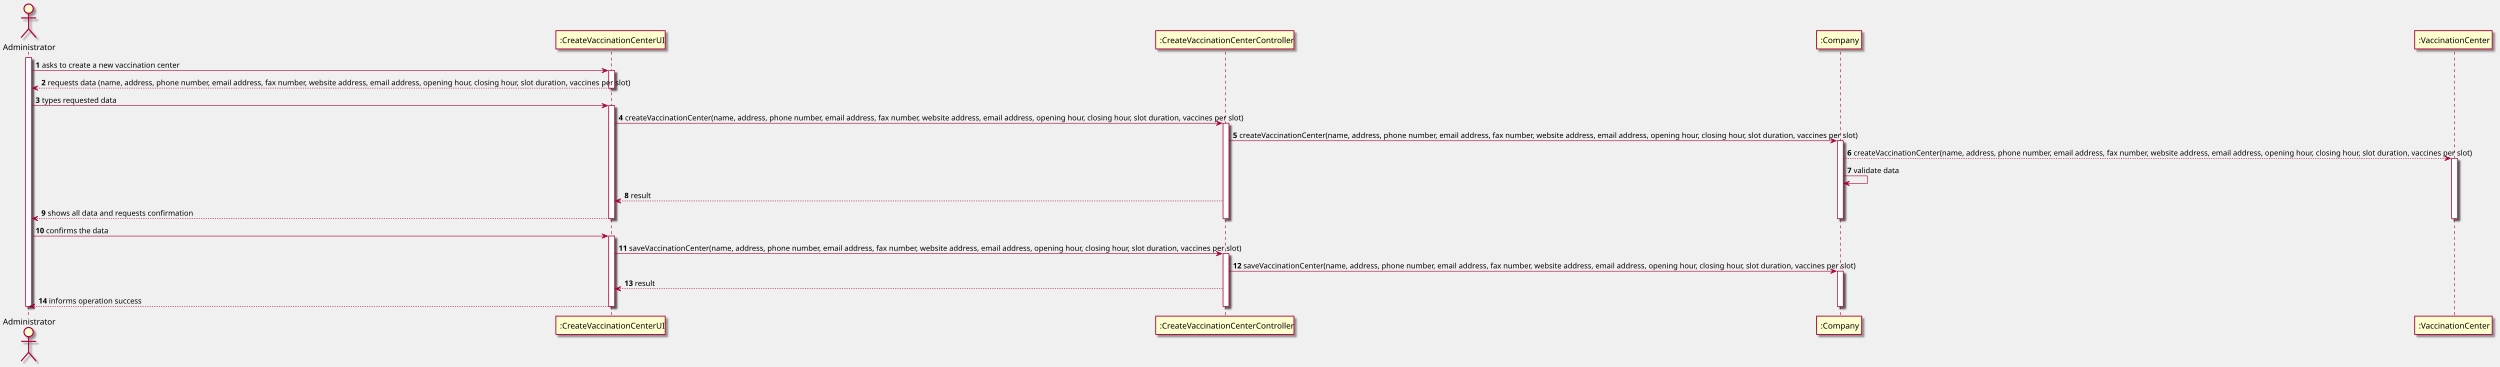
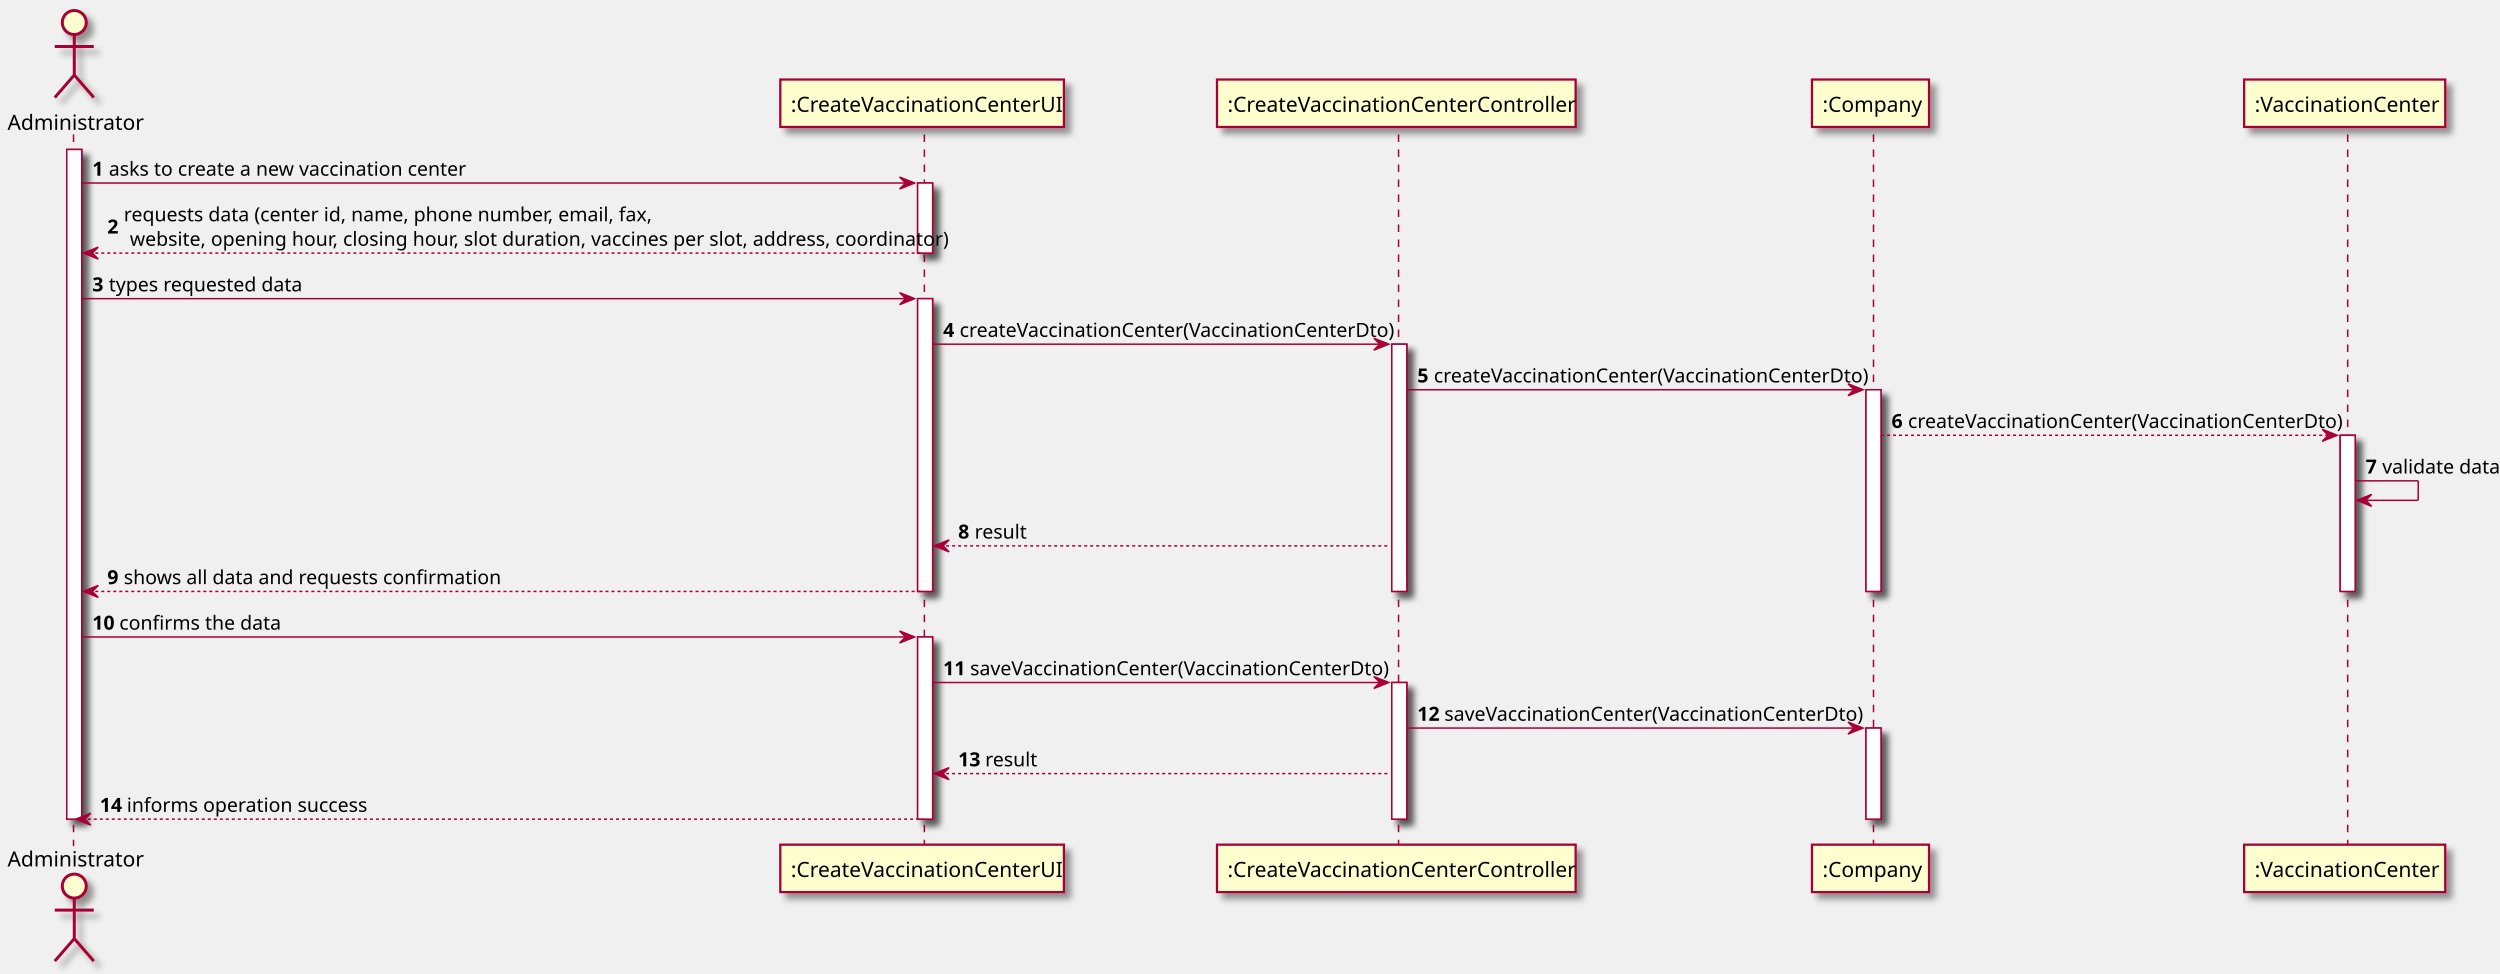
- <svg xmlns="http://www.w3.org/2000/svg" contentScriptType="application/ecmascript" contentStyleType="text/css" height="633px" preserveAspectRatio="none" style="width:4322px;height:633px;background:#FFFFFF;" version="1.1" viewBox="0 0 4322 633" width="4322px" zoomAndPan="magnify">
+ <svg xmlns="http://www.w3.org/2000/svg" contentScriptType="application/ecmascript" contentStyleType="text/css" height="649px" preserveAspectRatio="none" style="width:1666px;height:649px;background:#FFFFFF;" version="1.1" viewBox="0 0 1666 649" width="1666px" zoomAndPan="magnify">
  <defs>
-     <filter height="300%" id="f5z9md7fdo5tb" width="300%" x="-1" y="-1">
+     <filter height="300%" id="f1hyqmb604mg72" width="300%" x="-1" y="-1">
      <feGaussianBlur result="blurOut" stdDeviation="2.0" />
      <feColorMatrix in="blurOut" result="blurOut2" type="matrix" values="0 0 0 0 0 0 0 0 0 0 0 0 0 0 0 0 0 0 .4 0" />
      <feOffset dx="4.0" dy="4.0" in="blurOut2" result="blurOut3" />
      <feBlend in="SourceGraphic" in2="blurOut3" mode="normal" />
    </filter>
  </defs>
  <g>
-     <rect fill="#FFFFFF" filter="url(#f5z9md7fdo5tb)" height="429.922" style="stroke:#A80036;stroke-width:1.0;" width="10" x="44.5" y="99.609" />
-     <rect fill="#FFFFFF" filter="url(#f5z9md7fdo5tb)" height="30.352" style="stroke:#A80036;stroke-width:1.0;" width="10" x="1052.5" y="121.961" />
-     <rect fill="#FFFFFF" filter="url(#f5z9md7fdo5tb)" height="195.109" style="stroke:#A80036;stroke-width:1.0;" width="10" x="1052.5" y="182.664" />
-     <rect fill="#FFFFFF" filter="url(#f5z9md7fdo5tb)" height="121.406" style="stroke:#A80036;stroke-width:1.0;" width="10" x="1052.5" y="408.125" />
-     <rect fill="#FFFFFF" filter="url(#f5z9md7fdo5tb)" height="164.758" style="stroke:#A80036;stroke-width:1.0;" width="10" x="2114.5" y="213.016" />
-     <rect fill="#FFFFFF" filter="url(#f5z9md7fdo5tb)" height="91.055" style="stroke:#A80036;stroke-width:1.0;" width="10" x="2114.5" y="438.477" />
-     <rect fill="#FFFFFF" filter="url(#f5z9md7fdo5tb)" height="134.406" style="stroke:#A80036;stroke-width:1.0;" width="10" x="3176.5" y="243.367" />
-     <rect fill="#FFFFFF" filter="url(#f5z9md7fdo5tb)" height="60.703" style="stroke:#A80036;stroke-width:1.0;" width="10" x="3176.5" y="468.828" />
-     <rect fill="#FFFFFF" filter="url(#f5z9md7fdo5tb)" height="104.055" style="stroke:#A80036;stroke-width:1.0;" width="10" x="4238.5" y="273.719" />
-     <line style="stroke:#A80036;stroke-width:1.0;stroke-dasharray:5.0,5.0;" x1="49" x2="49" y1="89.609" y2="547.531" />
-     <line style="stroke:#A80036;stroke-width:1.0;stroke-dasharray:5.0,5.0;" x1="1057" x2="1057" y1="89.609" y2="547.531" />
-     <line style="stroke:#A80036;stroke-width:1.0;stroke-dasharray:5.0,5.0;" x1="2119" x2="2119" y1="89.609" y2="547.531" />
-     <line style="stroke:#A80036;stroke-width:1.0;stroke-dasharray:5.0,5.0;" x1="3181.5" x2="3181.5" y1="89.609" y2="547.531" />
-     <line style="stroke:#A80036;stroke-width:1.0;stroke-dasharray:5.0,5.0;" x1="4243.5" x2="4243.5" y1="89.609" y2="547.531" />
+     <rect fill="#FFFFFF" filter="url(#f1hyqmb604mg72)" height="446.273" style="stroke:#A80036;stroke-width:1.0;" width="10" x="44.5" y="99.609" />
+     <rect fill="#FFFFFF" filter="url(#f1hyqmb604mg72)" height="46.703" style="stroke:#A80036;stroke-width:1.0;" width="10" x="611.5" y="121.961" />
+     <rect fill="#FFFFFF" filter="url(#f1hyqmb604mg72)" height="195.109" style="stroke:#A80036;stroke-width:1.0;" width="10" x="611.5" y="199.016" />
+     <rect fill="#FFFFFF" filter="url(#f1hyqmb604mg72)" height="121.406" style="stroke:#A80036;stroke-width:1.0;" width="10" x="611.5" y="424.477" />
+     <rect fill="#FFFFFF" filter="url(#f1hyqmb604mg72)" height="164.758" style="stroke:#A80036;stroke-width:1.0;" width="10" x="927.5" y="229.367" />
+     <rect fill="#FFFFFF" filter="url(#f1hyqmb604mg72)" height="91.055" style="stroke:#A80036;stroke-width:1.0;" width="10" x="927.5" y="454.828" />
+     <rect fill="#FFFFFF" filter="url(#f1hyqmb604mg72)" height="134.406" style="stroke:#A80036;stroke-width:1.0;" width="10" x="1243.5" y="259.719" />
+     <rect fill="#FFFFFF" filter="url(#f1hyqmb604mg72)" height="60.703" style="stroke:#A80036;stroke-width:1.0;" width="10" x="1243.5" y="485.18" />
+     <rect fill="#FFFFFF" filter="url(#f1hyqmb604mg72)" height="104.055" style="stroke:#A80036;stroke-width:1.0;" width="10" x="1559.5" y="290.07" />
+     <line style="stroke:#A80036;stroke-width:1.0;stroke-dasharray:5.0,5.0;" x1="49" x2="49" y1="89.609" y2="563.883" />
+     <line style="stroke:#A80036;stroke-width:1.0;stroke-dasharray:5.0,5.0;" x1="616" x2="616" y1="89.609" y2="563.883" />
+     <line style="stroke:#A80036;stroke-width:1.0;stroke-dasharray:5.0,5.0;" x1="932" x2="932" y1="89.609" y2="563.883" />
+     <line style="stroke:#A80036;stroke-width:1.0;stroke-dasharray:5.0,5.0;" x1="1248.5" x2="1248.5" y1="89.609" y2="563.883" />
+     <line style="stroke:#A80036;stroke-width:1.0;stroke-dasharray:5.0,5.0;" x1="1564.5" x2="1564.5" y1="89.609" y2="563.883" />
    <text fill="#000000" font-family="sans-serif" font-size="14" lengthAdjust="spacing" textLength="83" x="5" y="86.533">Administrator</text>
-     <ellipse cx="49.5" cy="15" fill="#FEFECE" filter="url(#f5z9md7fdo5tb)" rx="8" ry="8" style="stroke:#A80036;stroke-width:2.0;" />
-     <path d="M49.5,23 L49.5,50 M36.5,31 L62.5,31 M49.5,50 L36.5,65 M49.5,50 L62.5,65 " fill="none" filter="url(#f5z9md7fdo5tb)" style="stroke:#A80036;stroke-width:2.0;" />
-     <text fill="#000000" font-family="sans-serif" font-size="14" lengthAdjust="spacing" textLength="83" x="5" y="561.064">Administrator</text>
-     <ellipse cx="49.5" cy="574.141" fill="#FEFECE" filter="url(#f5z9md7fdo5tb)" rx="8" ry="8" style="stroke:#A80036;stroke-width:2.0;" />
-     <path d="M49.5,582.141 L49.5,609.141 M36.5,590.141 L62.5,590.141 M49.5,609.141 L36.5,624.141 M49.5,609.141 L62.5,624.141 " fill="none" filter="url(#f5z9md7fdo5tb)" style="stroke:#A80036;stroke-width:2.0;" />
-     <rect fill="#FEFECE" filter="url(#f5z9md7fdo5tb)" height="31.609" style="stroke:#A80036;stroke-width:1.5;" width="189" x="961" y="53" />
-     <text fill="#000000" font-family="sans-serif" font-size="14" lengthAdjust="spacing" textLength="175" x="968" y="74.533">:CreateVaccinationCenterUI</text>
-     <rect fill="#FEFECE" filter="url(#f5z9md7fdo5tb)" height="31.609" style="stroke:#A80036;stroke-width:1.5;" width="189" x="961" y="546.531" />
-     <text fill="#000000" font-family="sans-serif" font-size="14" lengthAdjust="spacing" textLength="175" x="968" y="568.064">:CreateVaccinationCenterUI</text>
-     <rect fill="#FEFECE" filter="url(#f5z9md7fdo5tb)" height="31.609" style="stroke:#A80036;stroke-width:1.5;" width="239" x="1998" y="53" />
-     <text fill="#000000" font-family="sans-serif" font-size="14" lengthAdjust="spacing" textLength="225" x="2005" y="74.533">:CreateVaccinationCenterController</text>
-     <rect fill="#FEFECE" filter="url(#f5z9md7fdo5tb)" height="31.609" style="stroke:#A80036;stroke-width:1.5;" width="239" x="1998" y="546.531" />
-     <text fill="#000000" font-family="sans-serif" font-size="14" lengthAdjust="spacing" textLength="225" x="2005" y="568.064">:CreateVaccinationCenterController</text>
-     <rect fill="#FEFECE" filter="url(#f5z9md7fdo5tb)" height="31.609" style="stroke:#A80036;stroke-width:1.5;" width="78" x="3140.5" y="53" />
-     <text fill="#000000" font-family="sans-serif" font-size="14" lengthAdjust="spacing" textLength="64" x="3147.5" y="74.533">:Company</text>
-     <rect fill="#FEFECE" filter="url(#f5z9md7fdo5tb)" height="31.609" style="stroke:#A80036;stroke-width:1.5;" width="78" x="3140.5" y="546.531" />
-     <text fill="#000000" font-family="sans-serif" font-size="14" lengthAdjust="spacing" textLength="64" x="3147.5" y="568.064">:Company</text>
-     <rect fill="#FEFECE" filter="url(#f5z9md7fdo5tb)" height="31.609" style="stroke:#A80036;stroke-width:1.5;" width="134" x="4174.5" y="53" />
-     <text fill="#000000" font-family="sans-serif" font-size="14" lengthAdjust="spacing" textLength="120" x="4181.5" y="74.533">:VaccinationCenter</text>
-     <rect fill="#FEFECE" filter="url(#f5z9md7fdo5tb)" height="31.609" style="stroke:#A80036;stroke-width:1.5;" width="134" x="4174.5" y="546.531" />
-     <text fill="#000000" font-family="sans-serif" font-size="14" lengthAdjust="spacing" textLength="120" x="4181.5" y="568.064">:VaccinationCenter</text>
-     <rect fill="#FFFFFF" filter="url(#f5z9md7fdo5tb)" height="429.922" style="stroke:#A80036;stroke-width:1.0;" width="10" x="44.5" y="99.609" />
-     <rect fill="#FFFFFF" filter="url(#f5z9md7fdo5tb)" height="30.352" style="stroke:#A80036;stroke-width:1.0;" width="10" x="1052.5" y="121.961" />
-     <rect fill="#FFFFFF" filter="url(#f5z9md7fdo5tb)" height="195.109" style="stroke:#A80036;stroke-width:1.0;" width="10" x="1052.5" y="182.664" />
-     <rect fill="#FFFFFF" filter="url(#f5z9md7fdo5tb)" height="121.406" style="stroke:#A80036;stroke-width:1.0;" width="10" x="1052.5" y="408.125" />
-     <rect fill="#FFFFFF" filter="url(#f5z9md7fdo5tb)" height="164.758" style="stroke:#A80036;stroke-width:1.0;" width="10" x="2114.5" y="213.016" />
-     <rect fill="#FFFFFF" filter="url(#f5z9md7fdo5tb)" height="91.055" style="stroke:#A80036;stroke-width:1.0;" width="10" x="2114.5" y="438.477" />
-     <rect fill="#FFFFFF" filter="url(#f5z9md7fdo5tb)" height="134.406" style="stroke:#A80036;stroke-width:1.0;" width="10" x="3176.5" y="243.367" />
-     <rect fill="#FFFFFF" filter="url(#f5z9md7fdo5tb)" height="60.703" style="stroke:#A80036;stroke-width:1.0;" width="10" x="3176.5" y="468.828" />
-     <rect fill="#FFFFFF" filter="url(#f5z9md7fdo5tb)" height="104.055" style="stroke:#A80036;stroke-width:1.0;" width="10" x="4238.5" y="273.719" />
-     <polygon fill="#A80036" points="1040.5,117.961,1050.5,121.961,1040.5,125.961,1044.5,121.961" style="stroke:#A80036;stroke-width:1.0;" />
-     <line style="stroke:#A80036;stroke-width:1.0;" x1="54.5" x2="1046.5" y1="121.961" y2="121.961" />
+     <ellipse cx="49.5" cy="15" fill="#FEFECE" filter="url(#f1hyqmb604mg72)" rx="8" ry="8" style="stroke:#A80036;stroke-width:2.0;" />
+     <path d="M49.5,23 L49.5,50 M36.5,31 L62.5,31 M49.5,50 L36.5,65 M49.5,50 L62.5,65 " fill="none" filter="url(#f1hyqmb604mg72)" style="stroke:#A80036;stroke-width:2.0;" />
+     <text fill="#000000" font-family="sans-serif" font-size="14" lengthAdjust="spacing" textLength="83" x="5" y="577.416">Administrator</text>
+     <ellipse cx="49.5" cy="590.492" fill="#FEFECE" filter="url(#f1hyqmb604mg72)" rx="8" ry="8" style="stroke:#A80036;stroke-width:2.0;" />
+     <path d="M49.5,598.492 L49.5,625.492 M36.5,606.492 L62.5,606.492 M49.5,625.492 L36.5,640.492 M49.5,625.492 L62.5,640.492 " fill="none" filter="url(#f1hyqmb604mg72)" style="stroke:#A80036;stroke-width:2.0;" />
+     <rect fill="#FEFECE" filter="url(#f1hyqmb604mg72)" height="31.609" style="stroke:#A80036;stroke-width:1.5;" width="189" x="520" y="53" />
+     <text fill="#000000" font-family="sans-serif" font-size="14" lengthAdjust="spacing" textLength="175" x="527" y="74.533">:CreateVaccinationCenterUI</text>
+     <rect fill="#FEFECE" filter="url(#f1hyqmb604mg72)" height="31.609" style="stroke:#A80036;stroke-width:1.5;" width="189" x="520" y="562.883" />
+     <text fill="#000000" font-family="sans-serif" font-size="14" lengthAdjust="spacing" textLength="175" x="527" y="584.416">:CreateVaccinationCenterUI</text>
+     <rect fill="#FEFECE" filter="url(#f1hyqmb604mg72)" height="31.609" style="stroke:#A80036;stroke-width:1.5;" width="239" x="811" y="53" />
+     <text fill="#000000" font-family="sans-serif" font-size="14" lengthAdjust="spacing" textLength="225" x="818" y="74.533">:CreateVaccinationCenterController</text>
+     <rect fill="#FEFECE" filter="url(#f1hyqmb604mg72)" height="31.609" style="stroke:#A80036;stroke-width:1.5;" width="239" x="811" y="562.883" />
+     <text fill="#000000" font-family="sans-serif" font-size="14" lengthAdjust="spacing" textLength="225" x="818" y="584.416">:CreateVaccinationCenterController</text>
+     <rect fill="#FEFECE" filter="url(#f1hyqmb604mg72)" height="31.609" style="stroke:#A80036;stroke-width:1.5;" width="78" x="1207.5" y="53" />
+     <text fill="#000000" font-family="sans-serif" font-size="14" lengthAdjust="spacing" textLength="64" x="1214.5" y="74.533">:Company</text>
+     <rect fill="#FEFECE" filter="url(#f1hyqmb604mg72)" height="31.609" style="stroke:#A80036;stroke-width:1.5;" width="78" x="1207.5" y="562.883" />
+     <text fill="#000000" font-family="sans-serif" font-size="14" lengthAdjust="spacing" textLength="64" x="1214.5" y="584.416">:Company</text>
+     <rect fill="#FEFECE" filter="url(#f1hyqmb604mg72)" height="31.609" style="stroke:#A80036;stroke-width:1.5;" width="134" x="1495.5" y="53" />
+     <text fill="#000000" font-family="sans-serif" font-size="14" lengthAdjust="spacing" textLength="120" x="1502.5" y="74.533">:VaccinationCenter</text>
+     <rect fill="#FEFECE" filter="url(#f1hyqmb604mg72)" height="31.609" style="stroke:#A80036;stroke-width:1.5;" width="134" x="1495.5" y="562.883" />
+     <text fill="#000000" font-family="sans-serif" font-size="14" lengthAdjust="spacing" textLength="120" x="1502.5" y="584.416">:VaccinationCenter</text>
+     <rect fill="#FFFFFF" filter="url(#f1hyqmb604mg72)" height="446.273" style="stroke:#A80036;stroke-width:1.0;" width="10" x="44.5" y="99.609" />
+     <rect fill="#FFFFFF" filter="url(#f1hyqmb604mg72)" height="46.703" style="stroke:#A80036;stroke-width:1.0;" width="10" x="611.5" y="121.961" />
+     <rect fill="#FFFFFF" filter="url(#f1hyqmb604mg72)" height="195.109" style="stroke:#A80036;stroke-width:1.0;" width="10" x="611.5" y="199.016" />
+     <rect fill="#FFFFFF" filter="url(#f1hyqmb604mg72)" height="121.406" style="stroke:#A80036;stroke-width:1.0;" width="10" x="611.5" y="424.477" />
+     <rect fill="#FFFFFF" filter="url(#f1hyqmb604mg72)" height="164.758" style="stroke:#A80036;stroke-width:1.0;" width="10" x="927.5" y="229.367" />
+     <rect fill="#FFFFFF" filter="url(#f1hyqmb604mg72)" height="91.055" style="stroke:#A80036;stroke-width:1.0;" width="10" x="927.5" y="454.828" />
+     <rect fill="#FFFFFF" filter="url(#f1hyqmb604mg72)" height="134.406" style="stroke:#A80036;stroke-width:1.0;" width="10" x="1243.5" y="259.719" />
+     <rect fill="#FFFFFF" filter="url(#f1hyqmb604mg72)" height="60.703" style="stroke:#A80036;stroke-width:1.0;" width="10" x="1243.5" y="485.18" />
+     <rect fill="#FFFFFF" filter="url(#f1hyqmb604mg72)" height="104.055" style="stroke:#A80036;stroke-width:1.0;" width="10" x="1559.5" y="290.07" />
+     <polygon fill="#A80036" points="599.5,117.961,609.5,121.961,599.5,125.961,603.5,121.961" style="stroke:#A80036;stroke-width:1.0;" />
+     <line style="stroke:#A80036;stroke-width:1.0;" x1="54.5" x2="605.5" y1="121.961" y2="121.961" />
    <text fill="#000000" font-family="sans-serif" font-size="13" font-weight="bold" lengthAdjust="spacing" textLength="7" x="61.5" y="117.105">1</text>
    <text fill="#000000" font-family="sans-serif" font-size="13" lengthAdjust="spacing" textLength="229" x="72.5" y="117.105">asks to create a new vaccination center</text>
-     <polygon fill="#A80036" points="65.5,148.312,55.5,152.312,65.5,156.312,61.5,152.312" style="stroke:#A80036;stroke-width:1.0;" />
-     <line style="stroke:#A80036;stroke-width:1.0;stroke-dasharray:2.0,2.0;" x1="59.5" x2="1056.5" y1="152.312" y2="152.312" />
-     <text fill="#000000" font-family="sans-serif" font-size="13" font-weight="bold" lengthAdjust="spacing" textLength="7" x="71.5" y="147.456">2</text>
-     <text fill="#000000" font-family="sans-serif" font-size="13" lengthAdjust="spacing" textLength="963" x="82.5" y="147.456">requests data (name, address, phone number, email address, fax number, website address, email address, opening hour, closing hour, slot duration, vaccines per slot)</text>
-     <polygon fill="#A80036" points="1040.5,178.664,1050.5,182.664,1040.5,186.664,1044.5,182.664" style="stroke:#A80036;stroke-width:1.0;" />
-     <line style="stroke:#A80036;stroke-width:1.0;" x1="54.5" x2="1046.5" y1="182.664" y2="182.664" />
-     <text fill="#000000" font-family="sans-serif" font-size="13" font-weight="bold" lengthAdjust="spacing" textLength="7" x="61.5" y="177.808">3</text>
-     <text fill="#000000" font-family="sans-serif" font-size="13" lengthAdjust="spacing" textLength="122" x="72.5" y="177.808">types requested data</text>
-     <polygon fill="#A80036" points="2102.5,209.016,2112.5,213.016,2102.5,217.016,2106.5,213.016" style="stroke:#A80036;stroke-width:1.0;" />
-     <line style="stroke:#A80036;stroke-width:1.0;" x1="1062.5" x2="2108.5" y1="213.016" y2="213.016" />
-     <text fill="#000000" font-family="sans-serif" font-size="13" font-weight="bold" lengthAdjust="spacing" textLength="7" x="1069.5" y="208.159">4</text>
-     <text fill="#000000" font-family="sans-serif" font-size="13" lengthAdjust="spacing" textLength="1022" x="1080.5" y="208.159">createVaccinationCenter(name, address, phone number, email address, fax number, website address, email address, opening hour, closing hour, slot duration, vaccines per slot)</text>
-     <polygon fill="#A80036" points="3164.5,239.367,3174.5,243.367,3164.5,247.367,3168.5,243.367" style="stroke:#A80036;stroke-width:1.0;" />
-     <line style="stroke:#A80036;stroke-width:1.0;" x1="2124.5" x2="3170.5" y1="243.367" y2="243.367" />
-     <text fill="#000000" font-family="sans-serif" font-size="13" font-weight="bold" lengthAdjust="spacing" textLength="7" x="2131.5" y="238.511">5</text>
-     <text fill="#000000" font-family="sans-serif" font-size="13" lengthAdjust="spacing" textLength="1022" x="2142.5" y="238.511">createVaccinationCenter(name, address, phone number, email address, fax number, website address, email address, opening hour, closing hour, slot duration, vaccines per slot)</text>
-     <polygon fill="#A80036" points="4226.5,269.719,4236.5,273.719,4226.5,277.719,4230.5,273.719" style="stroke:#A80036;stroke-width:1.0;" />
-     <line style="stroke:#A80036;stroke-width:1.0;stroke-dasharray:2.0,2.0;" x1="3186.5" x2="4232.5" y1="273.719" y2="273.719" />
-     <text fill="#000000" font-family="sans-serif" font-size="13" font-weight="bold" lengthAdjust="spacing" textLength="7" x="3193.5" y="268.862">6</text>
-     <text fill="#000000" font-family="sans-serif" font-size="13" lengthAdjust="spacing" textLength="1022" x="3204.5" y="268.862">createVaccinationCenter(name, address, phone number, email address, fax number, website address, email address, opening hour, closing hour, slot duration, vaccines per slot)</text>
-     <line style="stroke:#A80036;stroke-width:1.0;" x1="3186.5" x2="3228.5" y1="304.07" y2="304.07" />
-     <line style="stroke:#A80036;stroke-width:1.0;" x1="3228.5" x2="3228.5" y1="304.07" y2="317.07" />
-     <line style="stroke:#A80036;stroke-width:1.0;" x1="3187.5" x2="3228.5" y1="317.07" y2="317.07" />
-     <polygon fill="#A80036" points="3197.5,313.07,3187.5,317.07,3197.5,321.07,3193.5,317.07" style="stroke:#A80036;stroke-width:1.0;" />
-     <text fill="#000000" font-family="sans-serif" font-size="13" font-weight="bold" lengthAdjust="spacing" textLength="7" x="3193.5" y="299.214">7</text>
-     <text fill="#000000" font-family="sans-serif" font-size="13" lengthAdjust="spacing" textLength="72" x="3204.5" y="299.214">validate data</text>
-     <polygon fill="#A80036" points="1073.5,343.422,1063.5,347.422,1073.5,351.422,1069.5,347.422" style="stroke:#A80036;stroke-width:1.0;" />
-     <line style="stroke:#A80036;stroke-width:1.0;stroke-dasharray:2.0,2.0;" x1="1067.5" x2="2113.5" y1="347.422" y2="347.422" />
-     <text fill="#000000" font-family="sans-serif" font-size="13" font-weight="bold" lengthAdjust="spacing" textLength="7" x="1079.5" y="342.565">8</text>
-     <text fill="#000000" font-family="sans-serif" font-size="13" lengthAdjust="spacing" textLength="32" x="1090.5" y="342.565">result</text>
-     <polygon fill="#A80036" points="65.5,373.773,55.5,377.773,65.5,381.773,61.5,377.773" style="stroke:#A80036;stroke-width:1.0;" />
-     <line style="stroke:#A80036;stroke-width:1.0;stroke-dasharray:2.0,2.0;" x1="59.5" x2="1056.5" y1="377.773" y2="377.773" />
-     <text fill="#000000" font-family="sans-serif" font-size="13" font-weight="bold" lengthAdjust="spacing" textLength="7" x="71.5" y="372.917">9</text>
-     <text fill="#000000" font-family="sans-serif" font-size="13" lengthAdjust="spacing" textLength="236" x="82.5" y="372.917">shows all data and requests confirmation</text>
-     <polygon fill="#A80036" points="1040.5,404.125,1050.5,408.125,1040.5,412.125,1044.5,408.125" style="stroke:#A80036;stroke-width:1.0;" />
-     <line style="stroke:#A80036;stroke-width:1.0;" x1="54.5" x2="1046.5" y1="408.125" y2="408.125" />
-     <text fill="#000000" font-family="sans-serif" font-size="13" font-weight="bold" lengthAdjust="spacing" textLength="14" x="61.5" y="403.269">10</text>
-     <text fill="#000000" font-family="sans-serif" font-size="13" lengthAdjust="spacing" textLength="100" x="79.5" y="403.269">confirms the data</text>
-     <polygon fill="#A80036" points="2102.5,434.477,2112.5,438.477,2102.5,442.477,2106.5,438.477" style="stroke:#A80036;stroke-width:1.0;" />
-     <line style="stroke:#A80036;stroke-width:1.0;" x1="1062.5" x2="2108.5" y1="438.477" y2="438.477" />
-     <text fill="#000000" font-family="sans-serif" font-size="13" font-weight="bold" lengthAdjust="spacing" textLength="14" x="1069.5" y="433.62">11</text>
-     <text fill="#000000" font-family="sans-serif" font-size="13" lengthAdjust="spacing" textLength="1012" x="1087.5" y="433.62">saveVaccinationCenter(name, address, phone number, email address, fax number, website address, email address, opening hour, closing hour, slot duration, vaccines per slot)</text>
-     <polygon fill="#A80036" points="3164.5,464.828,3174.5,468.828,3164.5,472.828,3168.5,468.828" style="stroke:#A80036;stroke-width:1.0;" />
-     <line style="stroke:#A80036;stroke-width:1.0;" x1="2124.5" x2="3170.5" y1="468.828" y2="468.828" />
-     <text fill="#000000" font-family="sans-serif" font-size="13" font-weight="bold" lengthAdjust="spacing" textLength="14" x="2131.5" y="463.972">12</text>
-     <text fill="#000000" font-family="sans-serif" font-size="13" lengthAdjust="spacing" textLength="1012" x="2149.5" y="463.972">saveVaccinationCenter(name, address, phone number, email address, fax number, website address, email address, opening hour, closing hour, slot duration, vaccines per slot)</text>
-     <polygon fill="#A80036" points="1073.5,495.18,1063.5,499.18,1073.5,503.18,1069.5,499.18" style="stroke:#A80036;stroke-width:1.0;" />
-     <line style="stroke:#A80036;stroke-width:1.0;stroke-dasharray:2.0,2.0;" x1="1067.5" x2="2113.5" y1="499.18" y2="499.18" />
-     <text fill="#000000" font-family="sans-serif" font-size="13" font-weight="bold" lengthAdjust="spacing" textLength="14" x="1079.5" y="494.323">13</text>
-     <text fill="#000000" font-family="sans-serif" font-size="13" lengthAdjust="spacing" textLength="32" x="1097.5" y="494.323">result</text>
-     <polygon fill="#A80036" points="60.5,525.531,50.5,529.531,60.5,533.531,56.5,529.531" style="stroke:#A80036;stroke-width:1.0;" />
-     <line style="stroke:#A80036;stroke-width:1.0;stroke-dasharray:2.0,2.0;" x1="54.5" x2="1056.5" y1="529.531" y2="529.531" />
-     <text fill="#000000" font-family="sans-serif" font-size="13" font-weight="bold" lengthAdjust="spacing" textLength="14" x="66.5" y="524.675">14</text>
-     <text fill="#000000" font-family="sans-serif" font-size="13" lengthAdjust="spacing" textLength="152" x="84.5" y="524.675">informs operation success</text>
+     <polygon fill="#A80036" points="65.5,164.664,55.5,168.664,65.5,172.664,61.5,168.664" style="stroke:#A80036;stroke-width:1.0;" />
+     <line style="stroke:#A80036;stroke-width:1.0;stroke-dasharray:2.0,2.0;" x1="59.5" x2="615.5" y1="168.664" y2="168.664" />
+     <text fill="#000000" font-family="sans-serif" font-size="13" font-weight="bold" lengthAdjust="spacing" textLength="7" x="71.5" y="155.632">2</text>
+     <text fill="#000000" font-family="sans-serif" font-size="13" lengthAdjust="spacing" textLength="335" x="82.5" y="147.456">requests data (center id, name, phone number, email, fax,</text>
+     <text fill="#000000" font-family="sans-serif" font-size="13" lengthAdjust="spacing" textLength="518" x="86.5" y="163.808">website, opening hour, closing hour, slot duration, vaccines per slot, address, coordinator)</text>
+     <polygon fill="#A80036" points="599.5,195.016,609.5,199.016,599.5,203.016,603.5,199.016" style="stroke:#A80036;stroke-width:1.0;" />
+     <line style="stroke:#A80036;stroke-width:1.0;" x1="54.5" x2="605.5" y1="199.016" y2="199.016" />
+     <text fill="#000000" font-family="sans-serif" font-size="13" font-weight="bold" lengthAdjust="spacing" textLength="7" x="61.5" y="194.159">3</text>
+     <text fill="#000000" font-family="sans-serif" font-size="13" lengthAdjust="spacing" textLength="122" x="72.5" y="194.159">types requested data</text>
+     <polygon fill="#A80036" points="915.5,225.367,925.5,229.367,915.5,233.367,919.5,229.367" style="stroke:#A80036;stroke-width:1.0;" />
+     <line style="stroke:#A80036;stroke-width:1.0;" x1="621.5" x2="921.5" y1="229.367" y2="229.367" />
+     <text fill="#000000" font-family="sans-serif" font-size="13" font-weight="bold" lengthAdjust="spacing" textLength="7" x="628.5" y="224.511">4</text>
+     <text fill="#000000" font-family="sans-serif" font-size="13" lengthAdjust="spacing" textLength="276" x="639.5" y="224.511">createVaccinationCenter(VaccinationCenterDto)</text>
+     <polygon fill="#A80036" points="1231.5,255.719,1241.5,259.719,1231.5,263.719,1235.5,259.719" style="stroke:#A80036;stroke-width:1.0;" />
+     <line style="stroke:#A80036;stroke-width:1.0;" x1="937.5" x2="1237.5" y1="259.719" y2="259.719" />
+     <text fill="#000000" font-family="sans-serif" font-size="13" font-weight="bold" lengthAdjust="spacing" textLength="7" x="944.5" y="254.862">5</text>
+     <text fill="#000000" font-family="sans-serif" font-size="13" lengthAdjust="spacing" textLength="276" x="955.5" y="254.862">createVaccinationCenter(VaccinationCenterDto)</text>
+     <polygon fill="#A80036" points="1547.5,286.07,1557.5,290.07,1547.5,294.07,1551.5,290.07" style="stroke:#A80036;stroke-width:1.0;" />
+     <line style="stroke:#A80036;stroke-width:1.0;stroke-dasharray:2.0,2.0;" x1="1253.5" x2="1553.5" y1="290.07" y2="290.07" />
+     <text fill="#000000" font-family="sans-serif" font-size="13" font-weight="bold" lengthAdjust="spacing" textLength="7" x="1260.5" y="285.214">6</text>
+     <text fill="#000000" font-family="sans-serif" font-size="13" lengthAdjust="spacing" textLength="276" x="1271.5" y="285.214">createVaccinationCenter(VaccinationCenterDto)</text>
+     <line style="stroke:#A80036;stroke-width:1.0;" x1="1569.5" x2="1611.5" y1="320.422" y2="320.422" />
+     <line style="stroke:#A80036;stroke-width:1.0;" x1="1611.5" x2="1611.5" y1="320.422" y2="333.422" />
+     <line style="stroke:#A80036;stroke-width:1.0;" x1="1570.5" x2="1611.5" y1="333.422" y2="333.422" />
+     <polygon fill="#A80036" points="1580.5,329.422,1570.5,333.422,1580.5,337.422,1576.5,333.422" style="stroke:#A80036;stroke-width:1.0;" />
+     <text fill="#000000" font-family="sans-serif" font-size="13" font-weight="bold" lengthAdjust="spacing" textLength="7" x="1576.5" y="315.565">7</text>
+     <text fill="#000000" font-family="sans-serif" font-size="13" lengthAdjust="spacing" textLength="72" x="1587.5" y="315.565">validate data</text>
+     <polygon fill="#A80036" points="632.5,359.773,622.5,363.773,632.5,367.773,628.5,363.773" style="stroke:#A80036;stroke-width:1.0;" />
+     <line style="stroke:#A80036;stroke-width:1.0;stroke-dasharray:2.0,2.0;" x1="626.5" x2="926.5" y1="363.773" y2="363.773" />
+     <text fill="#000000" font-family="sans-serif" font-size="13" font-weight="bold" lengthAdjust="spacing" textLength="7" x="638.5" y="358.917">8</text>
+     <text fill="#000000" font-family="sans-serif" font-size="13" lengthAdjust="spacing" textLength="32" x="649.5" y="358.917">result</text>
+     <polygon fill="#A80036" points="65.5,390.125,55.5,394.125,65.5,398.125,61.5,394.125" style="stroke:#A80036;stroke-width:1.0;" />
+     <line style="stroke:#A80036;stroke-width:1.0;stroke-dasharray:2.0,2.0;" x1="59.5" x2="615.5" y1="394.125" y2="394.125" />
+     <text fill="#000000" font-family="sans-serif" font-size="13" font-weight="bold" lengthAdjust="spacing" textLength="7" x="71.5" y="389.269">9</text>
+     <text fill="#000000" font-family="sans-serif" font-size="13" lengthAdjust="spacing" textLength="236" x="82.5" y="389.269">shows all data and requests confirmation</text>
+     <polygon fill="#A80036" points="599.5,420.477,609.5,424.477,599.5,428.477,603.5,424.477" style="stroke:#A80036;stroke-width:1.0;" />
+     <line style="stroke:#A80036;stroke-width:1.0;" x1="54.5" x2="605.5" y1="424.477" y2="424.477" />
+     <text fill="#000000" font-family="sans-serif" font-size="13" font-weight="bold" lengthAdjust="spacing" textLength="14" x="61.5" y="419.62">10</text>
+     <text fill="#000000" font-family="sans-serif" font-size="13" lengthAdjust="spacing" textLength="100" x="79.5" y="419.62">confirms the data</text>
+     <polygon fill="#A80036" points="915.5,450.828,925.5,454.828,915.5,458.828,919.5,454.828" style="stroke:#A80036;stroke-width:1.0;" />
+     <line style="stroke:#A80036;stroke-width:1.0;" x1="621.5" x2="921.5" y1="454.828" y2="454.828" />
+     <text fill="#000000" font-family="sans-serif" font-size="13" font-weight="bold" lengthAdjust="spacing" textLength="14" x="628.5" y="449.972">11</text>
+     <text fill="#000000" font-family="sans-serif" font-size="13" lengthAdjust="spacing" textLength="266" x="646.5" y="449.972">saveVaccinationCenter(VaccinationCenterDto)</text>
+     <polygon fill="#A80036" points="1231.5,481.18,1241.5,485.18,1231.5,489.18,1235.5,485.18" style="stroke:#A80036;stroke-width:1.0;" />
+     <line style="stroke:#A80036;stroke-width:1.0;" x1="937.5" x2="1237.5" y1="485.18" y2="485.18" />
+     <text fill="#000000" font-family="sans-serif" font-size="13" font-weight="bold" lengthAdjust="spacing" textLength="14" x="944.5" y="480.323">12</text>
+     <text fill="#000000" font-family="sans-serif" font-size="13" lengthAdjust="spacing" textLength="266" x="962.5" y="480.323">saveVaccinationCenter(VaccinationCenterDto)</text>
+     <polygon fill="#A80036" points="632.5,511.531,622.5,515.531,632.5,519.531,628.5,515.531" style="stroke:#A80036;stroke-width:1.0;" />
+     <line style="stroke:#A80036;stroke-width:1.0;stroke-dasharray:2.0,2.0;" x1="626.5" x2="926.5" y1="515.531" y2="515.531" />
+     <text fill="#000000" font-family="sans-serif" font-size="13" font-weight="bold" lengthAdjust="spacing" textLength="14" x="638.5" y="510.675">13</text>
+     <text fill="#000000" font-family="sans-serif" font-size="13" lengthAdjust="spacing" textLength="32" x="656.5" y="510.675">result</text>
+     <polygon fill="#A80036" points="60.5,541.883,50.5,545.883,60.5,549.883,56.5,545.883" style="stroke:#A80036;stroke-width:1.0;" />
+     <line style="stroke:#A80036;stroke-width:1.0;stroke-dasharray:2.0,2.0;" x1="54.5" x2="615.5" y1="545.883" y2="545.883" />
+     <text fill="#000000" font-family="sans-serif" font-size="13" font-weight="bold" lengthAdjust="spacing" textLength="14" x="66.5" y="541.026">14</text>
+     <text fill="#000000" font-family="sans-serif" font-size="13" lengthAdjust="spacing" textLength="152" x="84.5" y="541.026">informs operation success</text>
  </g>
</svg>
